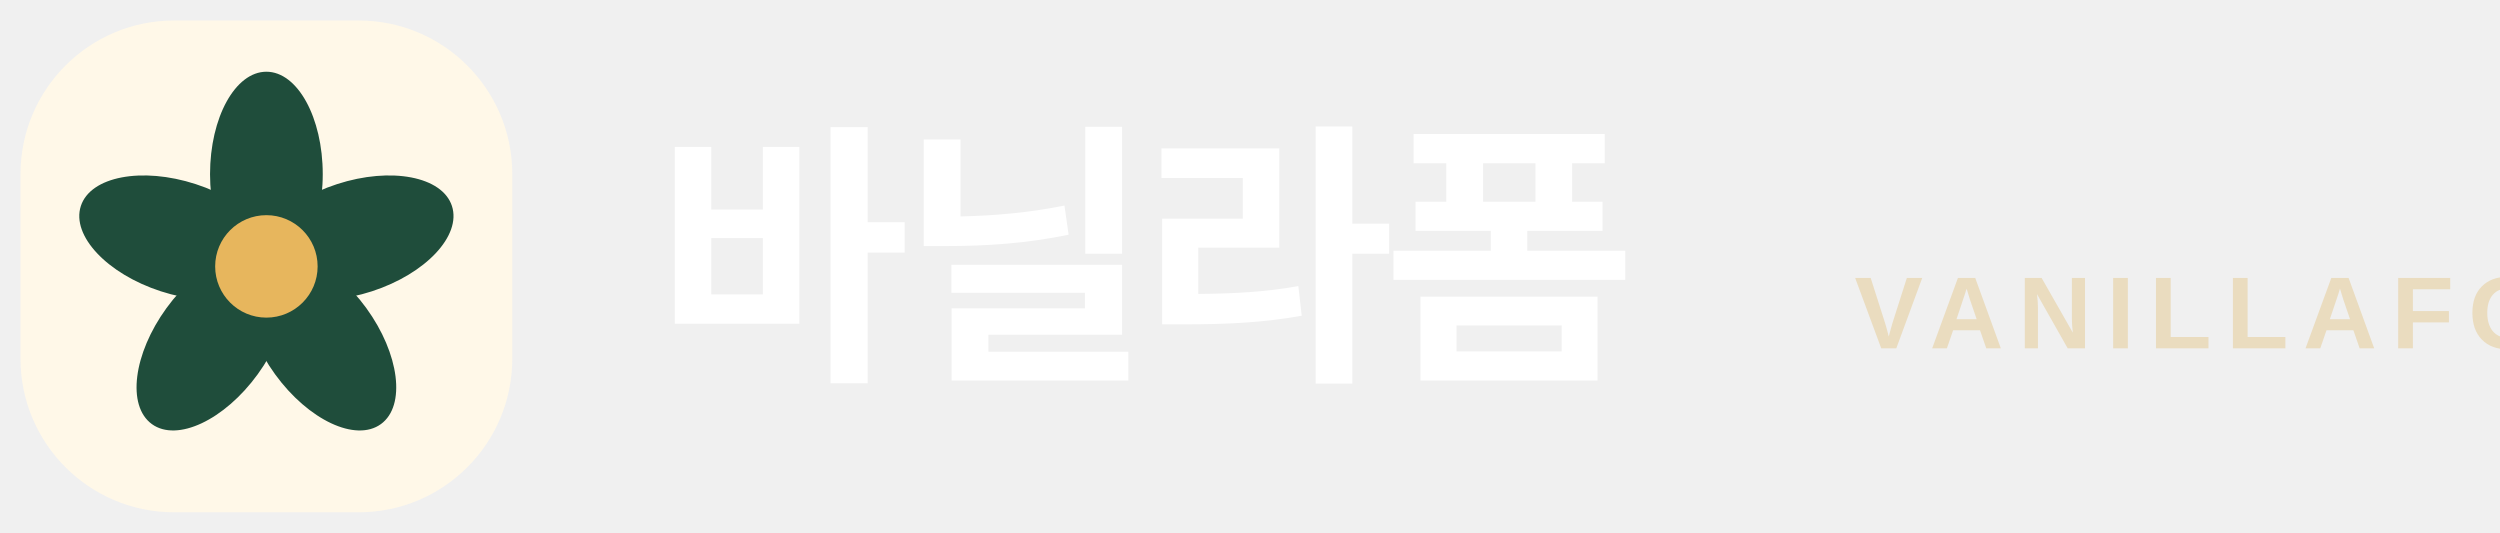
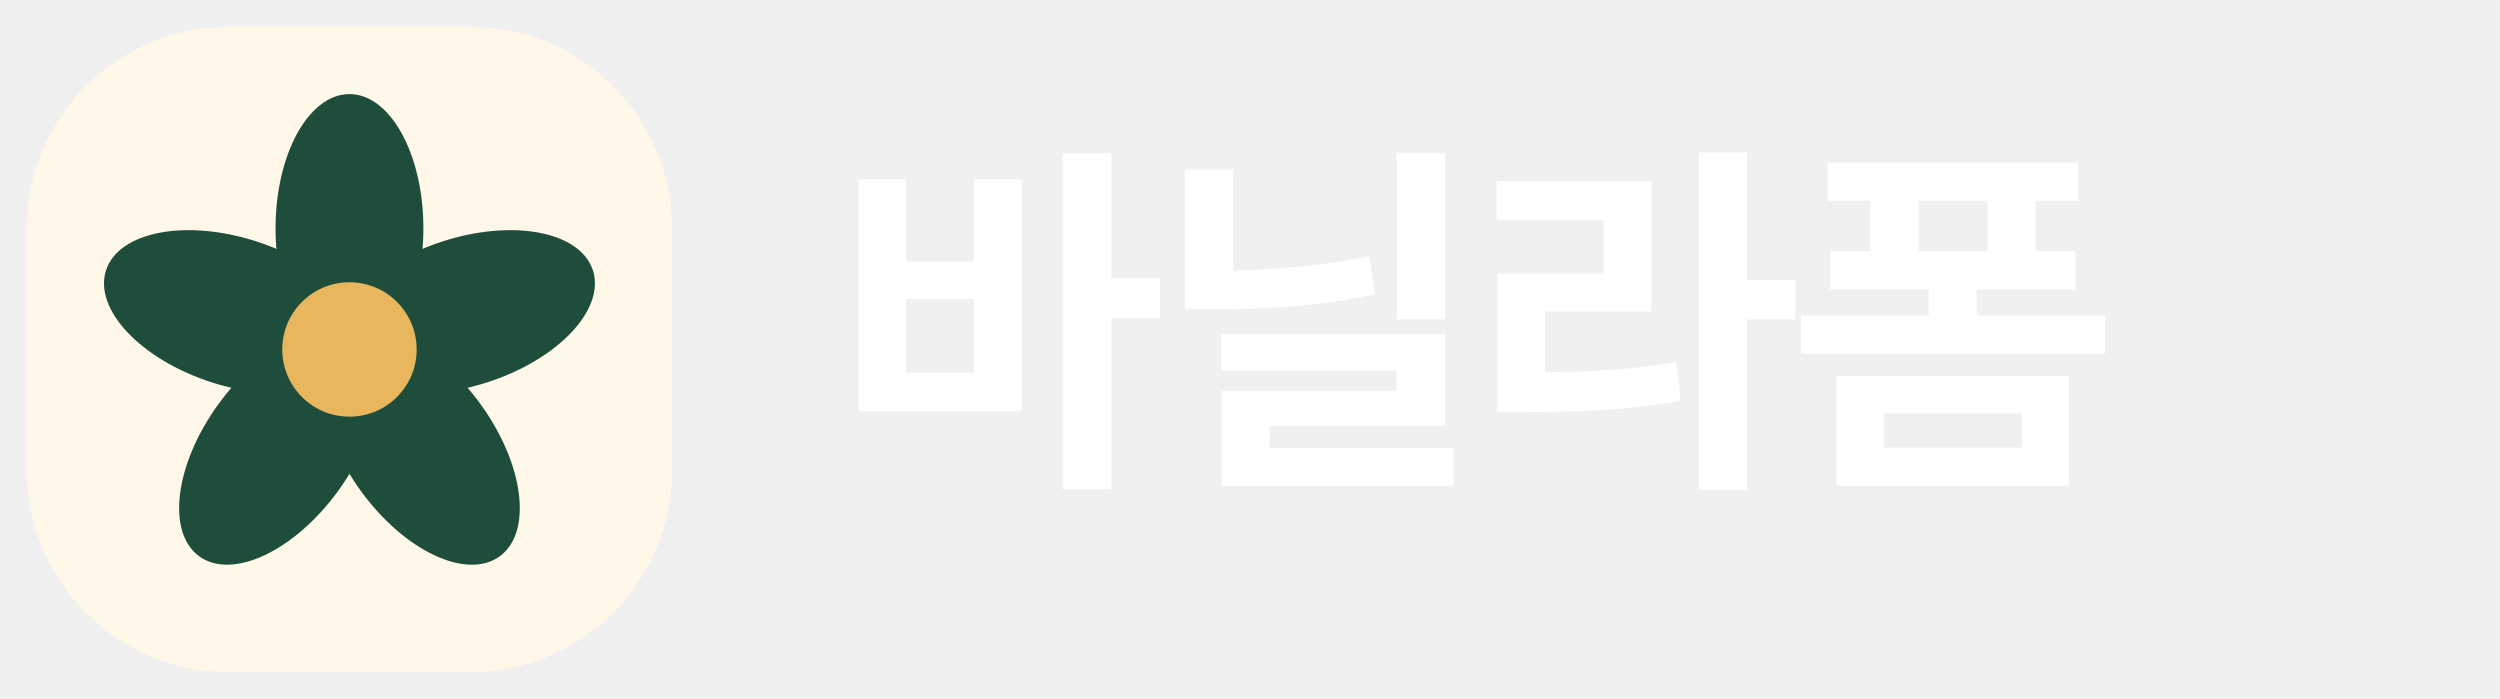
- <svg xmlns="http://www.w3.org/2000/svg" viewBox="0 0 244 52" role="img" aria-labelledby="title">
+ <svg xmlns="http://www.w3.org/2000/svg" viewBox="0 0 186 52" role="img" aria-labelledby="title">
  <rect x="2" y="2" width="48" height="48" rx="15" fill="#FFF8E8" />
  <g transform="translate(26 26)" fill="#1F4D3B">
    <ellipse cx="0" cy="-9" rx="5.5" ry="10" />
    <ellipse cx="8.6" cy="-2.8" rx="5.5" ry="10" transform="rotate(72 8.6 -2.8)" />
    <ellipse cx="5.3" cy="7.3" rx="5.5" ry="10" transform="rotate(144 5.3 7.3)" />
    <ellipse cx="-5.3" cy="7.3" rx="5.5" ry="10" transform="rotate(216 -5.3 7.3)" />
    <ellipse cx="-8.6" cy="-2.8" rx="5.5" ry="10" transform="rotate(288 -8.6 -2.8)" />
    <circle r="5" fill="#E7B65D" />
  </g>
-   <text x="64" y="35" fill="#FFFFFF" font-family="Pretendard, 'Noto Sans KR', sans-serif" font-size="27" font-weight="800" letter-spacing="-1.2">바닐라폼</text>
-   <text x="181" y="34" fill="#EADCBF" font-family="Arial, sans-serif" font-size="10" font-weight="700" letter-spacing="1.4">VANILLAFORM</text>
+   <text x="62" y="34" fill="#FFFFFF" font-family="Pretendard, 'Noto Sans KR', sans-serif" font-size="27" font-weight="800" letter-spacing="-1.2">바닐라폼</text>
</svg>
